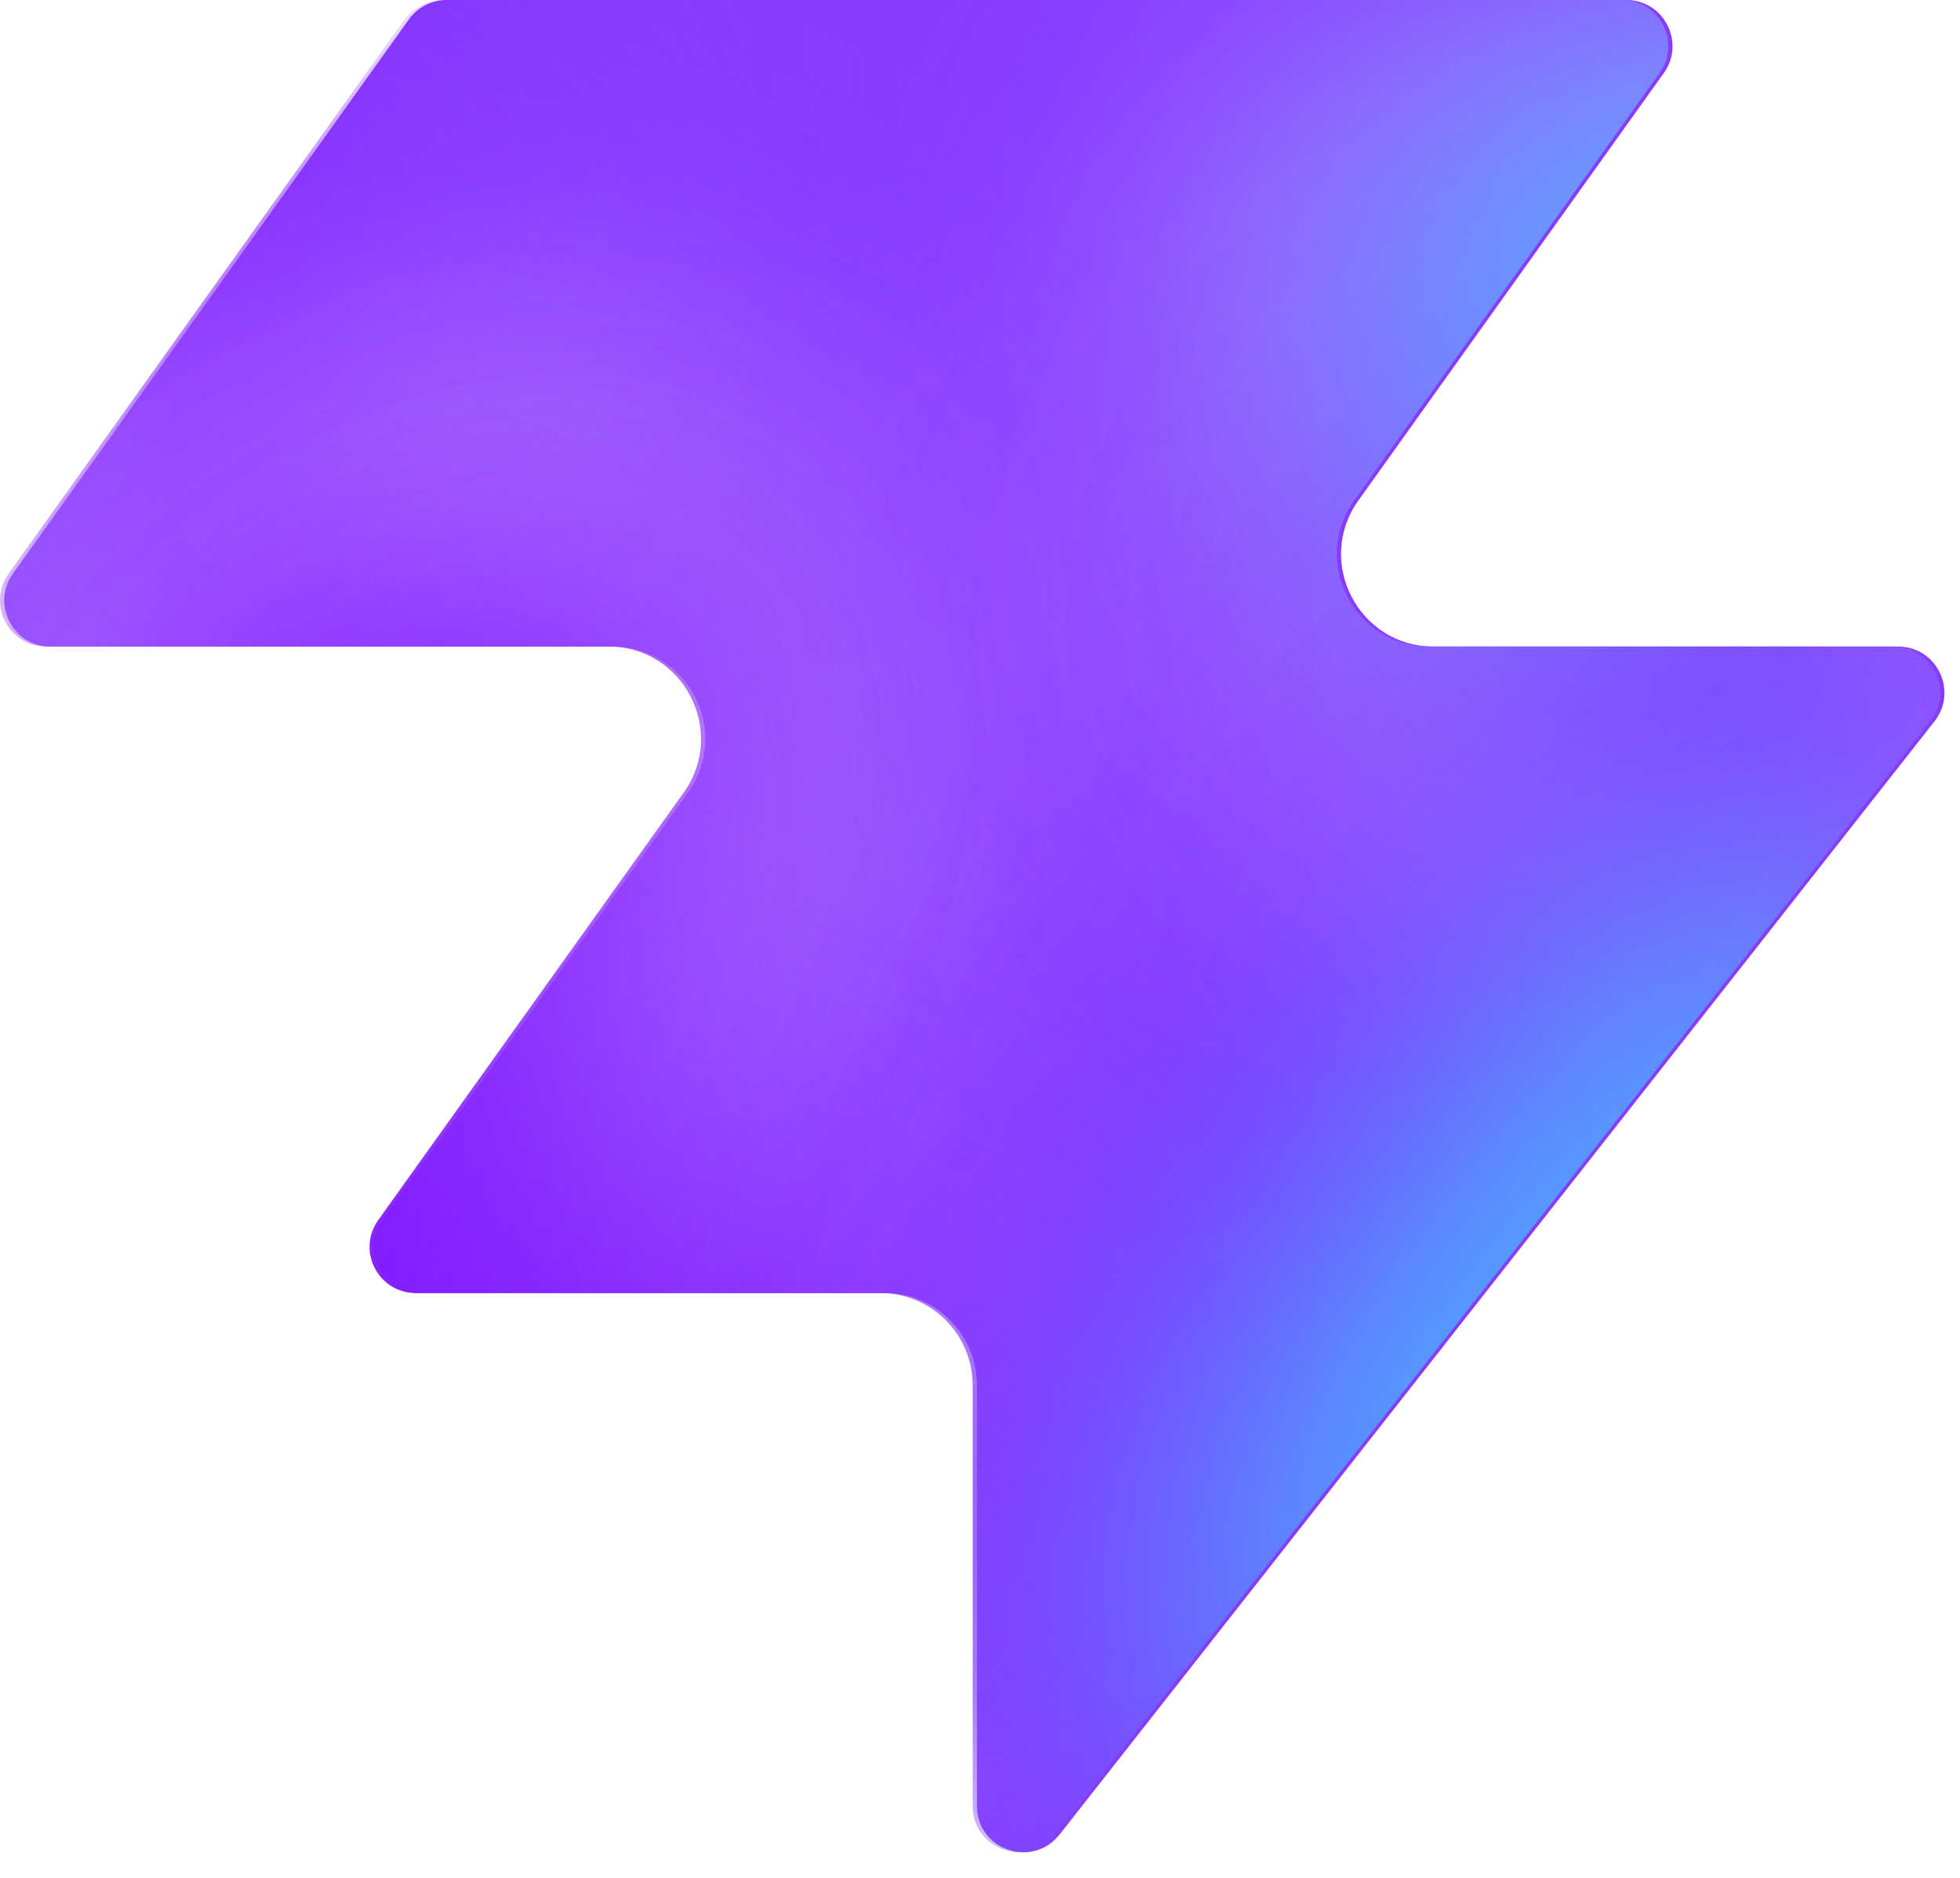
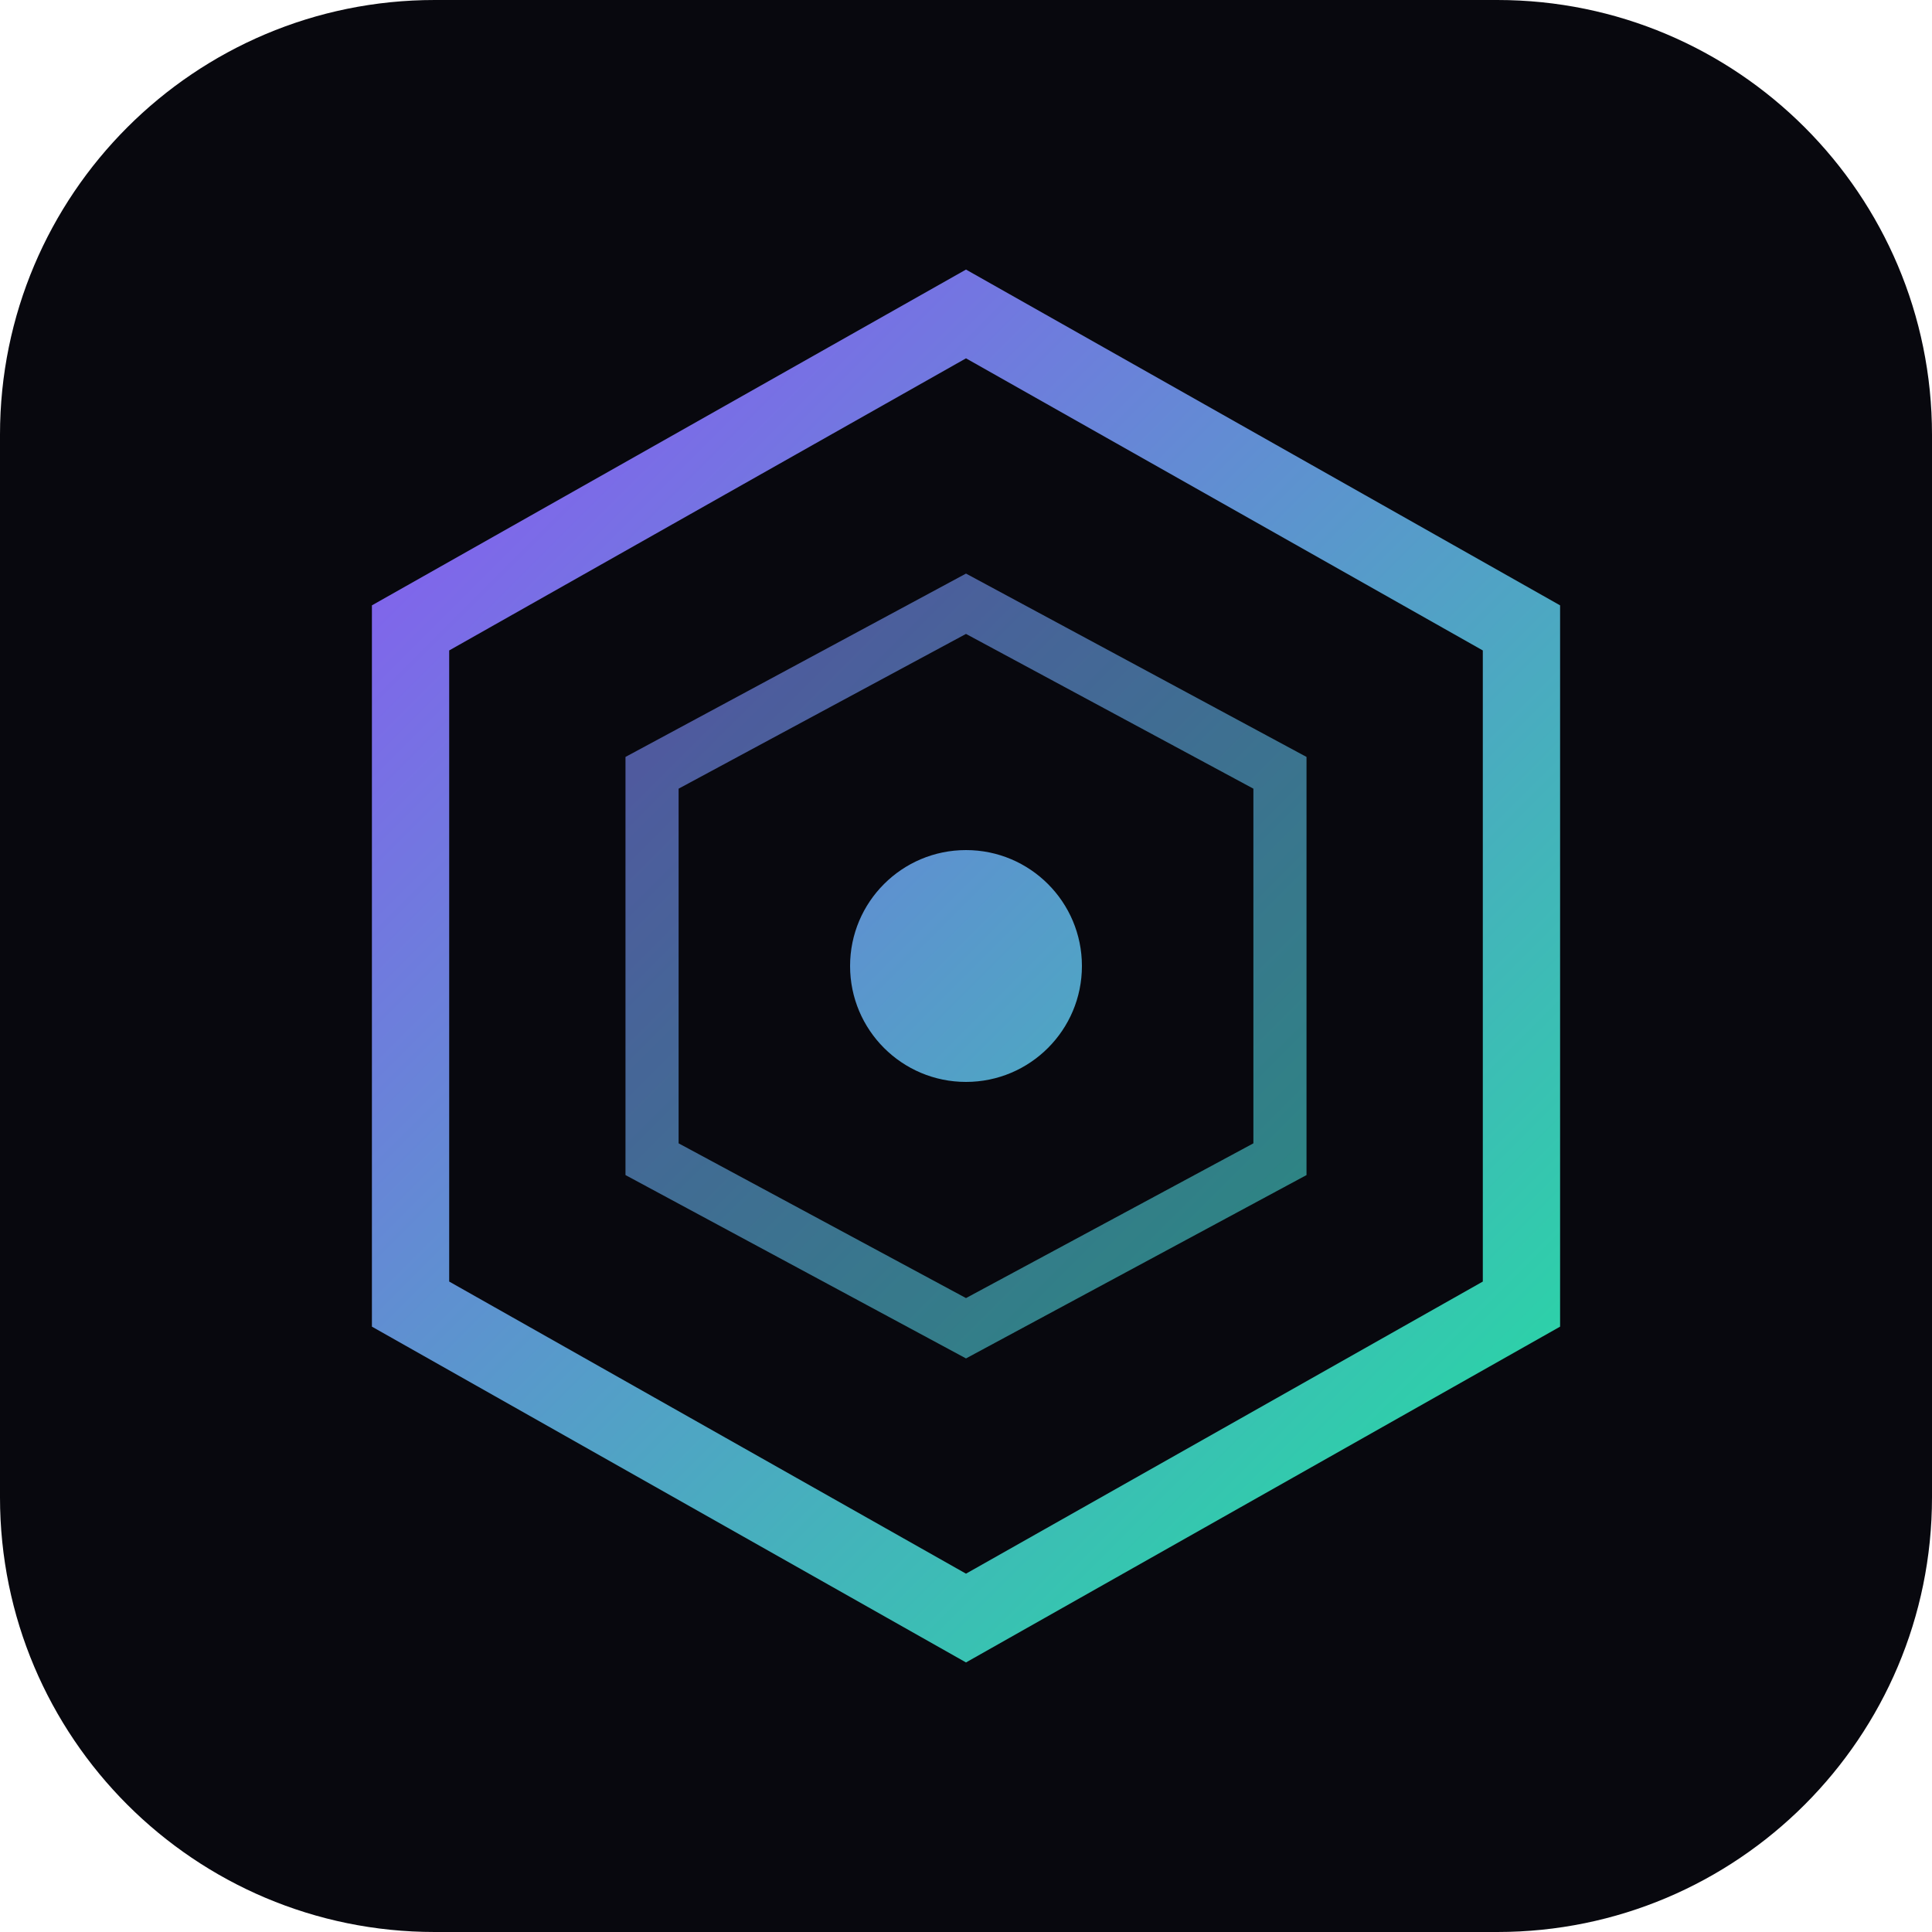
- <svg xmlns="http://www.w3.org/2000/svg" width="48" height="46" fill="none" viewBox="0 0 48 46">
-   <path fill="#863bff" d="M25.946 44.938c-.664.845-2.021.375-2.021-.698V33.937a2.26 2.26 0 0 0-2.262-2.262H10.287c-.92 0-1.456-1.04-.92-1.788l7.48-10.471c1.07-1.497 0-3.578-1.842-3.578H1.237c-.92 0-1.456-1.04-.92-1.788L10.013.474c.214-.297.556-.474.92-.474h28.894c.92 0 1.456 1.04.92 1.788l-7.48 10.471c-1.07 1.498 0 3.579 1.842 3.579h11.377c.943 0 1.473 1.088.89 1.83L25.947 44.94z" style="fill:#863bff;fill:color(display-p3 .525 .23 1);fill-opacity:1" />
-   <mask id="a" width="48" height="46" x="0" y="0" maskUnits="userSpaceOnUse" style="mask-type:alpha">
-     <path fill="#000" d="M25.842 44.938c-.664.844-2.021.375-2.021-.698V33.937a2.26 2.26 0 0 0-2.262-2.262H10.183c-.92 0-1.456-1.04-.92-1.788l7.48-10.471c1.07-1.498 0-3.579-1.842-3.579H1.133c-.92 0-1.456-1.04-.92-1.787L9.91.473c.214-.297.556-.474.92-.474h28.894c.92 0 1.456 1.04.92 1.788l-7.48 10.471c-1.07 1.498 0 3.578 1.842 3.578h11.377c.943 0 1.473 1.088.89 1.832L25.843 44.94z" style="fill:#000;fill-opacity:1" />
-   </mask>
-   <g mask="url(#a)">
-     <g filter="url(#b)">
-       <ellipse cx="5.508" cy="14.704" fill="#ede6ff" rx="5.508" ry="14.704" style="fill:#ede6ff;fill:color(display-p3 .927 .903 1);fill-opacity:1" transform="matrix(.00324 1 1 -.00324 -4.47 31.516)" />
-     </g>
-     <g filter="url(#c)">
-       <ellipse cx="10.399" cy="29.851" fill="#ede6ff" rx="10.399" ry="29.851" style="fill:#ede6ff;fill:color(display-p3 .927 .903 1);fill-opacity:1" transform="matrix(.00324 1 1 -.00324 -39.328 7.883)" />
-     </g>
-     <g filter="url(#d)">
-       <ellipse cx="5.508" cy="30.487" fill="#7e14ff" rx="5.508" ry="30.487" style="fill:#7e14ff;fill:color(display-p3 .492 .077 1);fill-opacity:1" transform="rotate(89.814 -25.913 -14.639)scale(1 -1)" />
-     </g>
-     <g filter="url(#e)">
-       <ellipse cx="5.508" cy="30.599" fill="#7e14ff" rx="5.508" ry="30.599" style="fill:#7e14ff;fill:color(display-p3 .492 .077 1);fill-opacity:1" transform="rotate(89.814 -32.644 -3.334)scale(1 -1)" />
-     </g>
-     <g filter="url(#f)">
-       <ellipse cx="5.508" cy="30.599" fill="#7e14ff" rx="5.508" ry="30.599" style="fill:#7e14ff;fill:color(display-p3 .492 .077 1);fill-opacity:1" transform="matrix(.00324 1 1 -.00324 -34.34 30.47)" />
-     </g>
-     <g filter="url(#g)">
-       <ellipse cx="14.072" cy="22.078" fill="#ede6ff" rx="14.072" ry="22.078" style="fill:#ede6ff;fill:color(display-p3 .927 .903 1);fill-opacity:1" transform="rotate(93.35 24.506 48.493)scale(-1 1)" />
-     </g>
-     <g filter="url(#h)">
-       <ellipse cx="3.47" cy="21.501" fill="#7e14ff" rx="3.47" ry="21.501" style="fill:#7e14ff;fill:color(display-p3 .492 .077 1);fill-opacity:1" transform="rotate(89.009 28.708 47.59)scale(-1 1)" />
-     </g>
-     <g filter="url(#i)">
-       <ellipse cx="3.47" cy="21.501" fill="#7e14ff" rx="3.47" ry="21.501" style="fill:#7e14ff;fill:color(display-p3 .492 .077 1);fill-opacity:1" transform="rotate(89.009 28.708 47.59)scale(-1 1)" />
-     </g>
-     <g filter="url(#j)">
-       <ellipse cx=".387" cy="8.972" fill="#7e14ff" rx="4.407" ry="29.108" style="fill:#7e14ff;fill:color(display-p3 .492 .077 1);fill-opacity:1" transform="rotate(39.51 .387 8.972)" />
-     </g>
-     <g filter="url(#k)">
-       <ellipse cx="47.523" cy="-6.092" fill="#7e14ff" rx="4.407" ry="29.108" style="fill:#7e14ff;fill:color(display-p3 .492 .077 1);fill-opacity:1" transform="rotate(37.892 47.523 -6.092)" />
-     </g>
-     <g filter="url(#l)">
-       <ellipse cx="41.412" cy="6.333" fill="#47bfff" rx="5.971" ry="9.665" style="fill:#47bfff;fill:color(display-p3 .28 .748 1);fill-opacity:1" transform="rotate(37.892 41.412 6.333)" />
-     </g>
-     <g filter="url(#m)">
-       <ellipse cx="-1.879" cy="38.332" fill="#7e14ff" rx="4.407" ry="29.108" style="fill:#7e14ff;fill:color(display-p3 .492 .077 1);fill-opacity:1" transform="rotate(37.892 -1.88 38.332)" />
-     </g>
-     <g filter="url(#n)">
-       <ellipse cx="-1.879" cy="38.332" fill="#7e14ff" rx="4.407" ry="29.108" style="fill:#7e14ff;fill:color(display-p3 .492 .077 1);fill-opacity:1" transform="rotate(37.892 -1.88 38.332)" />
-     </g>
-     <g filter="url(#o)">
-       <ellipse cx="35.651" cy="29.907" fill="#7e14ff" rx="4.407" ry="29.108" style="fill:#7e14ff;fill:color(display-p3 .492 .077 1);fill-opacity:1" transform="rotate(37.892 35.651 29.907)" />
-     </g>
-     <g filter="url(#p)">
-       <ellipse cx="38.418" cy="32.4" fill="#47bfff" rx="5.971" ry="15.297" style="fill:#47bfff;fill:color(display-p3 .28 .748 1);fill-opacity:1" transform="rotate(37.892 38.418 32.4)" />
-     </g>
-   </g>
+ <svg xmlns="http://www.w3.org/2000/svg" viewBox="0 0 40 40" fill="none">
  <defs>
-     <filter id="b" width="60.045" height="41.654" x="-19.77" y="16.149" color-interpolation-filters="sRGB" filterUnits="userSpaceOnUse">
-       <feFlood flood-opacity="0" result="BackgroundImageFix" />
-       <feBlend in="SourceGraphic" in2="BackgroundImageFix" result="shape" />
-       <feGaussianBlur result="effect1_foregroundBlur_2002_17158" stdDeviation="7.659" />
-     </filter>
-     <filter id="c" width="90.34" height="51.437" x="-54.613" y="-7.533" color-interpolation-filters="sRGB" filterUnits="userSpaceOnUse">
-       <feFlood flood-opacity="0" result="BackgroundImageFix" />
-       <feBlend in="SourceGraphic" in2="BackgroundImageFix" result="shape" />
-       <feGaussianBlur result="effect1_foregroundBlur_2002_17158" stdDeviation="7.659" />
-     </filter>
-     <filter id="d" width="79.355" height="29.4" x="-49.64" y="2.03" color-interpolation-filters="sRGB" filterUnits="userSpaceOnUse">
-       <feFlood flood-opacity="0" result="BackgroundImageFix" />
-       <feBlend in="SourceGraphic" in2="BackgroundImageFix" result="shape" />
-       <feGaussianBlur result="effect1_foregroundBlur_2002_17158" stdDeviation="4.596" />
-     </filter>
-     <filter id="e" width="79.579" height="29.4" x="-45.045" y="20.029" color-interpolation-filters="sRGB" filterUnits="userSpaceOnUse">
-       <feFlood flood-opacity="0" result="BackgroundImageFix" />
-       <feBlend in="SourceGraphic" in2="BackgroundImageFix" result="shape" />
-       <feGaussianBlur result="effect1_foregroundBlur_2002_17158" stdDeviation="4.596" />
-     </filter>
-     <filter id="f" width="79.579" height="29.4" x="-43.513" y="21.178" color-interpolation-filters="sRGB" filterUnits="userSpaceOnUse">
-       <feFlood flood-opacity="0" result="BackgroundImageFix" />
-       <feBlend in="SourceGraphic" in2="BackgroundImageFix" result="shape" />
-       <feGaussianBlur result="effect1_foregroundBlur_2002_17158" stdDeviation="4.596" />
-     </filter>
-     <filter id="g" width="74.749" height="58.852" x="15.756" y="-17.901" color-interpolation-filters="sRGB" filterUnits="userSpaceOnUse">
-       <feFlood flood-opacity="0" result="BackgroundImageFix" />
-       <feBlend in="SourceGraphic" in2="BackgroundImageFix" result="shape" />
-       <feGaussianBlur result="effect1_foregroundBlur_2002_17158" stdDeviation="7.659" />
-     </filter>
-     <filter id="h" width="61.377" height="25.362" x="23.548" y="2.284" color-interpolation-filters="sRGB" filterUnits="userSpaceOnUse">
-       <feFlood flood-opacity="0" result="BackgroundImageFix" />
-       <feBlend in="SourceGraphic" in2="BackgroundImageFix" result="shape" />
-       <feGaussianBlur result="effect1_foregroundBlur_2002_17158" stdDeviation="4.596" />
-     </filter>
-     <filter id="i" width="61.377" height="25.362" x="23.548" y="2.284" color-interpolation-filters="sRGB" filterUnits="userSpaceOnUse">
-       <feFlood flood-opacity="0" result="BackgroundImageFix" />
-       <feBlend in="SourceGraphic" in2="BackgroundImageFix" result="shape" />
-       <feGaussianBlur result="effect1_foregroundBlur_2002_17158" stdDeviation="4.596" />
-     </filter>
-     <filter id="j" width="56.045" height="63.649" x="-27.636" y="-22.853" color-interpolation-filters="sRGB" filterUnits="userSpaceOnUse">
-       <feFlood flood-opacity="0" result="BackgroundImageFix" />
-       <feBlend in="SourceGraphic" in2="BackgroundImageFix" result="shape" />
-       <feGaussianBlur result="effect1_foregroundBlur_2002_17158" stdDeviation="4.596" />
-     </filter>
-     <filter id="k" width="54.814" height="64.646" x="20.116" y="-38.415" color-interpolation-filters="sRGB" filterUnits="userSpaceOnUse">
-       <feFlood flood-opacity="0" result="BackgroundImageFix" />
-       <feBlend in="SourceGraphic" in2="BackgroundImageFix" result="shape" />
-       <feGaussianBlur result="effect1_foregroundBlur_2002_17158" stdDeviation="4.596" />
-     </filter>
-     <filter id="l" width="33.541" height="35.313" x="24.641" y="-11.323" color-interpolation-filters="sRGB" filterUnits="userSpaceOnUse">
-       <feFlood flood-opacity="0" result="BackgroundImageFix" />
-       <feBlend in="SourceGraphic" in2="BackgroundImageFix" result="shape" />
-       <feGaussianBlur result="effect1_foregroundBlur_2002_17158" stdDeviation="4.596" />
-     </filter>
-     <filter id="m" width="54.814" height="64.646" x="-29.286" y="6.009" color-interpolation-filters="sRGB" filterUnits="userSpaceOnUse">
-       <feFlood flood-opacity="0" result="BackgroundImageFix" />
-       <feBlend in="SourceGraphic" in2="BackgroundImageFix" result="shape" />
-       <feGaussianBlur result="effect1_foregroundBlur_2002_17158" stdDeviation="4.596" />
-     </filter>
-     <filter id="n" width="54.814" height="64.646" x="-29.286" y="6.009" color-interpolation-filters="sRGB" filterUnits="userSpaceOnUse">
-       <feFlood flood-opacity="0" result="BackgroundImageFix" />
-       <feBlend in="SourceGraphic" in2="BackgroundImageFix" result="shape" />
-       <feGaussianBlur result="effect1_foregroundBlur_2002_17158" stdDeviation="4.596" />
-     </filter>
-     <filter id="o" width="54.814" height="64.646" x="8.244" y="-2.416" color-interpolation-filters="sRGB" filterUnits="userSpaceOnUse">
-       <feFlood flood-opacity="0" result="BackgroundImageFix" />
-       <feBlend in="SourceGraphic" in2="BackgroundImageFix" result="shape" />
-       <feGaussianBlur result="effect1_foregroundBlur_2002_17158" stdDeviation="4.596" />
-     </filter>
-     <filter id="p" width="39.409" height="43.623" x="18.713" y="10.588" color-interpolation-filters="sRGB" filterUnits="userSpaceOnUse">
-       <feFlood flood-opacity="0" result="BackgroundImageFix" />
-       <feBlend in="SourceGraphic" in2="BackgroundImageFix" result="shape" />
-       <feGaussianBlur result="effect1_foregroundBlur_2002_17158" stdDeviation="4.596" />
-     </filter>
+     <linearGradient id="g" x1="4" y1="4" x2="36" y2="36" gradientUnits="userSpaceOnUse">
+       <stop stop-color="#9945FF" />
+       <stop offset="1" stop-color="#14F195" />
+     </linearGradient>
  </defs>
+   <rect width="40" height="40" rx="9" fill="#08080E" />
+   <path d="M20 6.5 31.5 13v14L20 33.5 8.5 27V13z" stroke="url(#g)" stroke-width="1.6" />
+   <path d="M20 12.5 26.5 16v8L20 27.5 13.5 24v-8z" stroke="url(#g)" stroke-width="1.1" opacity=".7" />
+   <circle cx="20" cy="20" r="2.4" fill="url(#g)" />
</svg>
